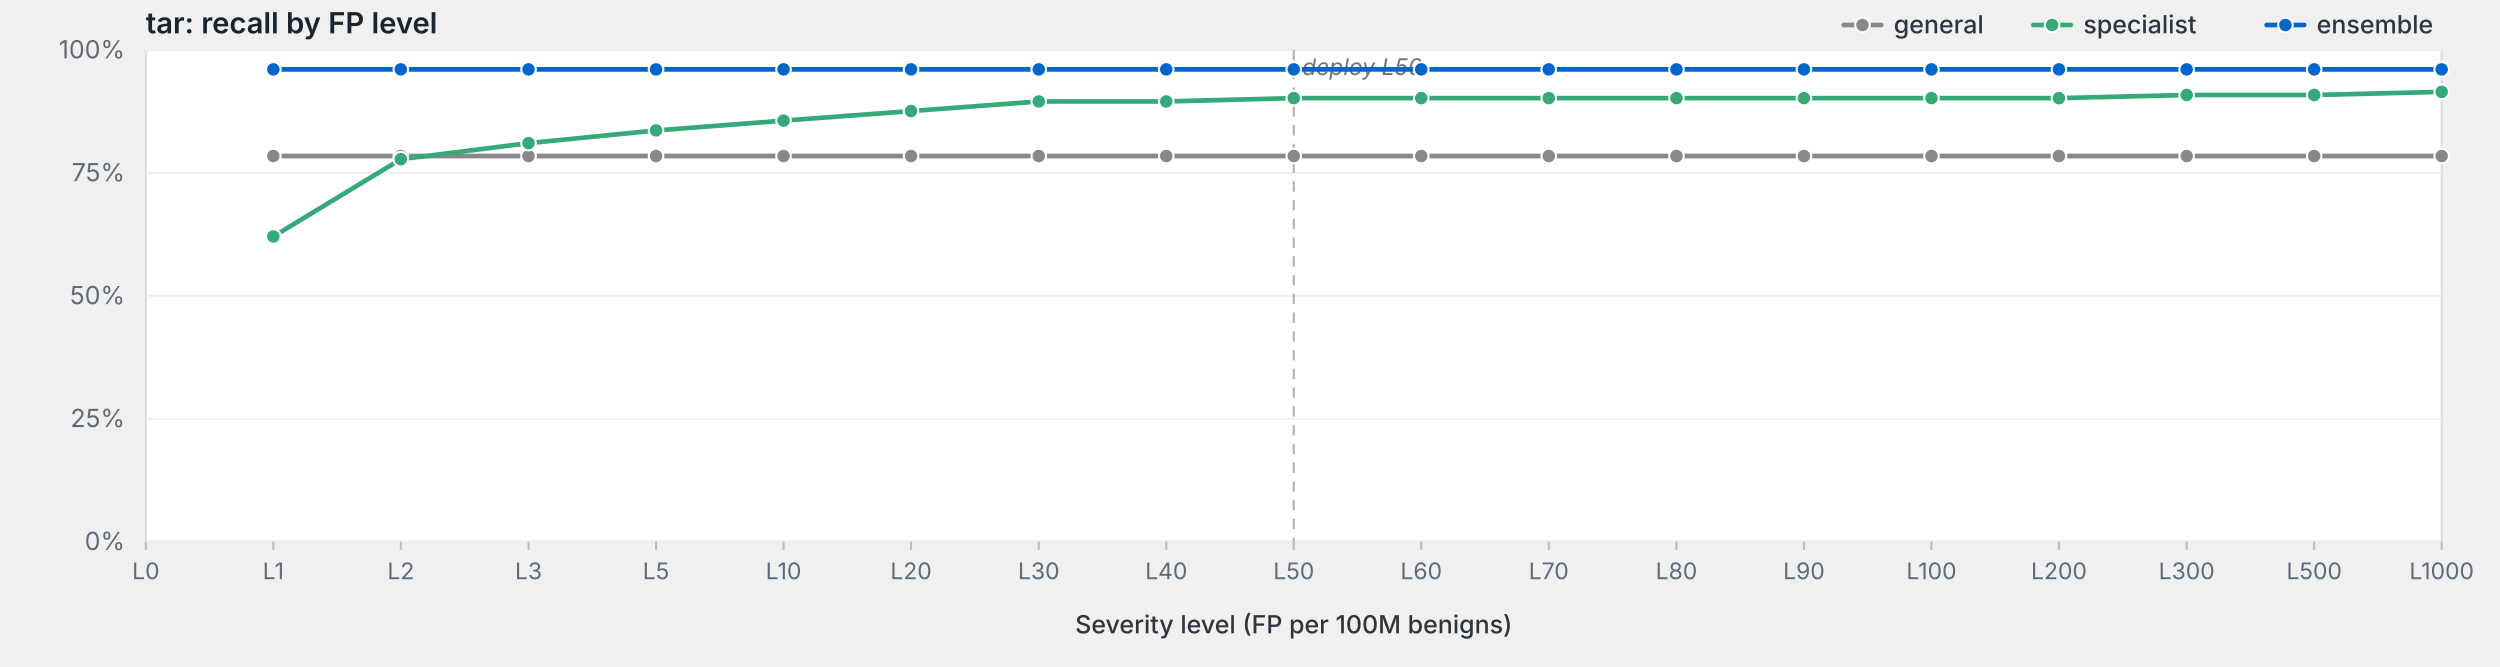
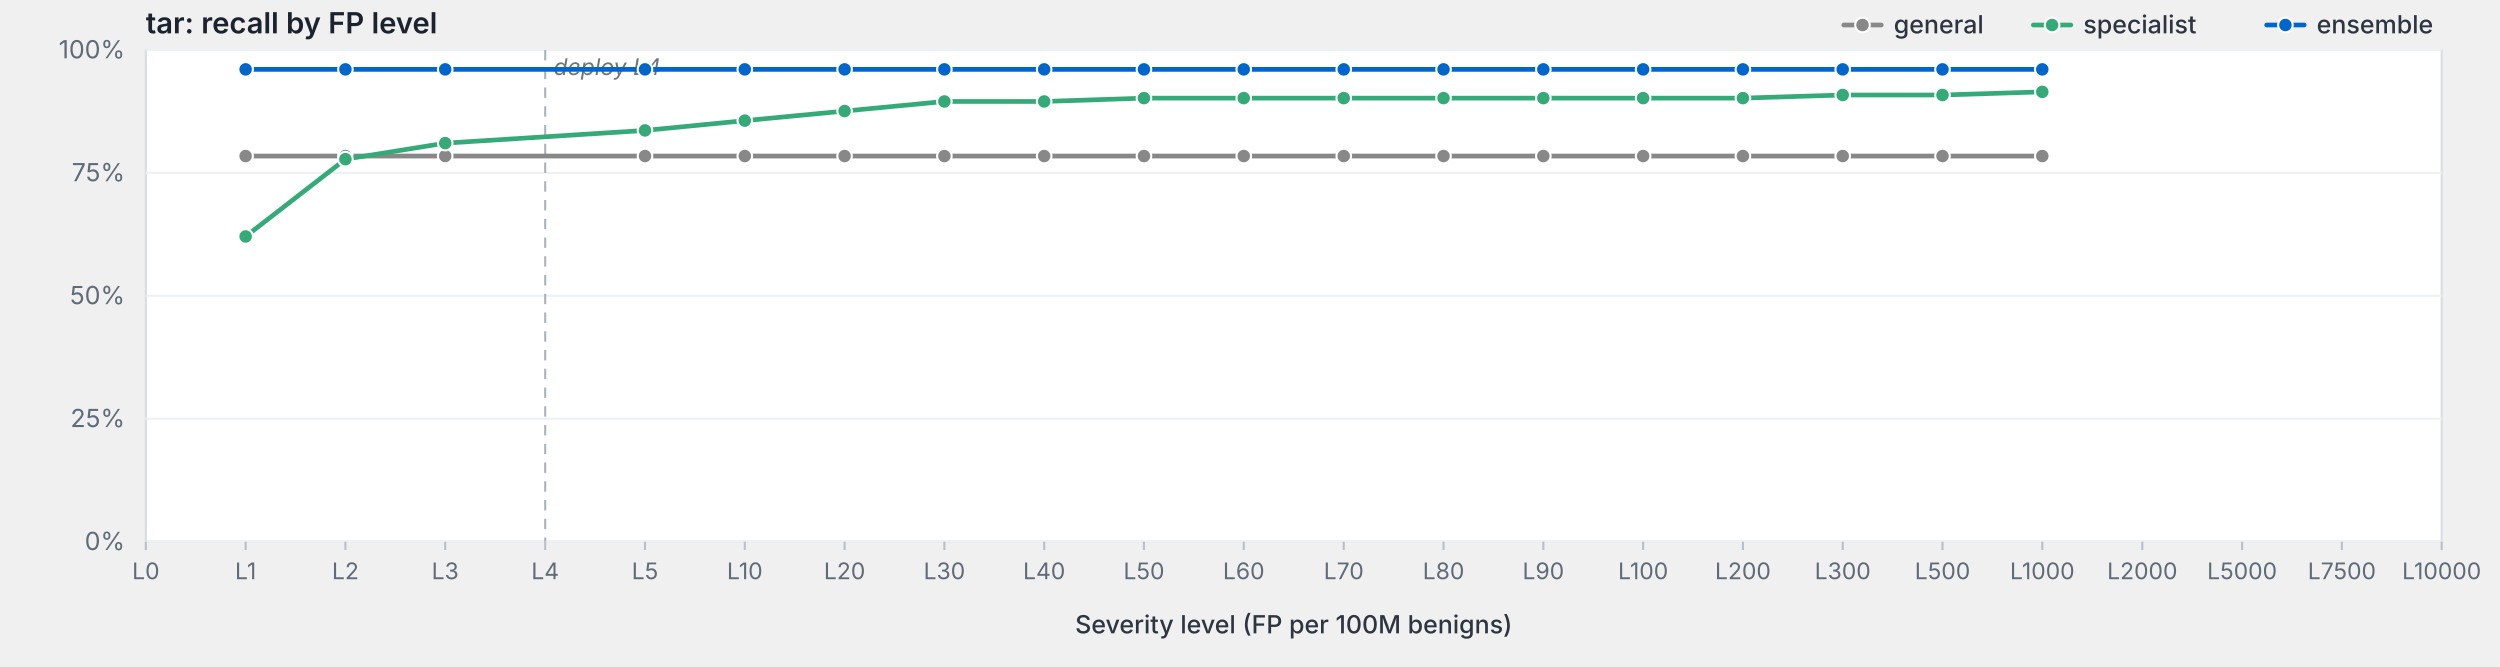
<svg xmlns="http://www.w3.org/2000/svg" viewBox="0 0 1200 320" width="1200" height="320" preserveAspectRatio="xMidYMid meet" role="img" aria-label="tar: recall by FP level">
  <style>svg { background: #fdfdfd; }.frame { fill: #fff; stroke: #d8dde3; stroke-width: 1; }.grid { stroke: #eef0f3; stroke-width: 1; }.tick { stroke: #b8bfc7; stroke-width: 1; }.axis-label { fill: #5f6b78; font-family: -apple-system, BlinkMacSystemFont, "Segoe UI", system-ui, sans-serif; font-size: 12px; }.x-label { fill: #5f6b78; font-family: -apple-system, BlinkMacSystemFont, "Segoe UI", system-ui, sans-serif; font-size: 11px; }.axis-title { fill: #2d3540; font-family: -apple-system, BlinkMacSystemFont, "Segoe UI", system-ui, sans-serif; font-size: 12px; font-weight: 500; }.title { fill: #1a232e; font-family: -apple-system, BlinkMacSystemFont, "Segoe UI", system-ui, sans-serif; font-size: 14px; font-weight: 600; }.deploy-marker { stroke: #aab2bd; stroke-width: 1; stroke-dasharray: 5,4; }.deploy-label { fill: #6b7480; font-family: -apple-system, BlinkMacSystemFont, "Segoe UI", system-ui, sans-serif; font-size: 11px; font-style: italic; }.curve { fill: none; stroke-width: 2.25; stroke-linejoin: round; stroke-linecap: round; }.marker { stroke: #fff; stroke-width: 1; }.legend-text { fill: #2d3540; font-family: -apple-system, BlinkMacSystemFont, "Segoe UI", system-ui, sans-serif; font-size: 12px; font-weight: 500; }</style>
  <text class="title" x="70" y="16">tar: recall by FP level</text>
  <rect class="frame" x="70" y="24" width="1102" height="236" />
  <line class="grid" x1="70" y1="260.0" x2="1172" y2="260.0" />
  <text class="axis-label" x="60" y="264.0" text-anchor="end">0%</text>
  <line class="grid" x1="70" y1="201.0" x2="1172" y2="201.0" />
  <text class="axis-label" x="60" y="205.0" text-anchor="end">25%</text>
  <line class="grid" x1="70" y1="142.0" x2="1172" y2="142.0" />
  <text class="axis-label" x="60" y="146.0" text-anchor="end">50%</text>
  <line class="grid" x1="70" y1="83.0" x2="1172" y2="83.0" />
  <text class="axis-label" x="60" y="87.0" text-anchor="end">75%</text>
  <line class="grid" x1="70" y1="24.0" x2="1172" y2="24.0" />
  <text class="axis-label" x="60" y="28.0" text-anchor="end">100%</text>
-   <line class="deploy-marker" x1="621.0" y1="24" x2="621.0" y2="260" />
-   <text class="deploy-label" x="625.0" y="36" text-anchor="start">deploy L50</text>
+   <line class="deploy-marker" x1="261.7" y1="24" x2="261.7" y2="260" />
+   <text class="deploy-label" x="265.7" y="36" text-anchor="start">deploy L4</text>
  <line class="tick" x1="70.0" y1="260" x2="70.0" y2="264" />
  <text class="x-label" x="70.0" y="278" text-anchor="middle">L0</text>
-   <line class="tick" x1="131.2" y1="260" x2="131.2" y2="264" />
-   <text class="x-label" x="131.2" y="278" text-anchor="middle">L1</text>
-   <line class="tick" x1="192.4" y1="260" x2="192.4" y2="264" />
-   <text class="x-label" x="192.4" y="278" text-anchor="middle">L2</text>
-   <line class="tick" x1="253.7" y1="260" x2="253.7" y2="264" />
-   <text class="x-label" x="253.7" y="278" text-anchor="middle">L3</text>
-   <line class="tick" x1="314.9" y1="260" x2="314.9" y2="264" />
-   <text class="x-label" x="314.9" y="278" text-anchor="middle">L5</text>
-   <line class="tick" x1="376.1" y1="260" x2="376.1" y2="264" />
-   <text class="x-label" x="376.1" y="278" text-anchor="middle">L10</text>
-   <line class="tick" x1="437.3" y1="260" x2="437.3" y2="264" />
-   <text class="x-label" x="437.3" y="278" text-anchor="middle">L20</text>
-   <line class="tick" x1="498.6" y1="260" x2="498.6" y2="264" />
-   <text class="x-label" x="498.6" y="278" text-anchor="middle">L30</text>
-   <line class="tick" x1="559.8" y1="260" x2="559.8" y2="264" />
-   <text class="x-label" x="559.8" y="278" text-anchor="middle">L40</text>
-   <line class="tick" x1="621.0" y1="260" x2="621.0" y2="264" />
-   <text class="x-label" x="621.0" y="278" text-anchor="middle">L50</text>
-   <line class="tick" x1="682.2" y1="260" x2="682.2" y2="264" />
-   <text class="x-label" x="682.2" y="278" text-anchor="middle">L60</text>
-   <line class="tick" x1="743.4" y1="260" x2="743.4" y2="264" />
-   <text class="x-label" x="743.4" y="278" text-anchor="middle">L70</text>
-   <line class="tick" x1="804.7" y1="260" x2="804.7" y2="264" />
-   <text class="x-label" x="804.7" y="278" text-anchor="middle">L80</text>
-   <line class="tick" x1="865.9" y1="260" x2="865.9" y2="264" />
-   <text class="x-label" x="865.9" y="278" text-anchor="middle">L90</text>
-   <line class="tick" x1="927.1" y1="260" x2="927.1" y2="264" />
-   <text class="x-label" x="927.1" y="278" text-anchor="middle">L100</text>
-   <line class="tick" x1="988.3" y1="260" x2="988.3" y2="264" />
-   <text class="x-label" x="988.3" y="278" text-anchor="middle">L200</text>
-   <line class="tick" x1="1049.6" y1="260" x2="1049.6" y2="264" />
-   <text class="x-label" x="1049.6" y="278" text-anchor="middle">L300</text>
-   <line class="tick" x1="1110.8" y1="260" x2="1110.8" y2="264" />
-   <text class="x-label" x="1110.8" y="278" text-anchor="middle">L500</text>
+   <line class="tick" x1="117.9" y1="260" x2="117.9" y2="264" />
+   <text class="x-label" x="117.9" y="278" text-anchor="middle">L1</text>
+   <line class="tick" x1="165.8" y1="260" x2="165.8" y2="264" />
+   <text class="x-label" x="165.8" y="278" text-anchor="middle">L2</text>
+   <line class="tick" x1="213.7" y1="260" x2="213.7" y2="264" />
+   <text class="x-label" x="213.7" y="278" text-anchor="middle">L3</text>
+   <line class="tick" x1="261.7" y1="260" x2="261.7" y2="264" />
+   <text class="x-label" x="261.7" y="278" text-anchor="middle">L4</text>
+   <line class="tick" x1="309.6" y1="260" x2="309.6" y2="264" />
+   <text class="x-label" x="309.6" y="278" text-anchor="middle">L5</text>
+   <line class="tick" x1="357.5" y1="260" x2="357.5" y2="264" />
+   <text class="x-label" x="357.5" y="278" text-anchor="middle">L10</text>
+   <line class="tick" x1="405.4" y1="260" x2="405.4" y2="264" />
+   <text class="x-label" x="405.4" y="278" text-anchor="middle">L20</text>
+   <line class="tick" x1="453.3" y1="260" x2="453.3" y2="264" />
+   <text class="x-label" x="453.3" y="278" text-anchor="middle">L30</text>
+   <line class="tick" x1="501.2" y1="260" x2="501.2" y2="264" />
+   <text class="x-label" x="501.2" y="278" text-anchor="middle">L40</text>
+   <line class="tick" x1="549.1" y1="260" x2="549.1" y2="264" />
+   <text class="x-label" x="549.1" y="278" text-anchor="middle">L50</text>
+   <line class="tick" x1="597.0" y1="260" x2="597.0" y2="264" />
+   <text class="x-label" x="597.0" y="278" text-anchor="middle">L60</text>
+   <line class="tick" x1="645.0" y1="260" x2="645.0" y2="264" />
+   <text class="x-label" x="645.0" y="278" text-anchor="middle">L70</text>
+   <line class="tick" x1="692.9" y1="260" x2="692.9" y2="264" />
+   <text class="x-label" x="692.9" y="278" text-anchor="middle">L80</text>
+   <line class="tick" x1="740.8" y1="260" x2="740.8" y2="264" />
+   <text class="x-label" x="740.8" y="278" text-anchor="middle">L90</text>
+   <line class="tick" x1="788.7" y1="260" x2="788.7" y2="264" />
+   <text class="x-label" x="788.7" y="278" text-anchor="middle">L100</text>
+   <line class="tick" x1="836.6" y1="260" x2="836.6" y2="264" />
+   <text class="x-label" x="836.6" y="278" text-anchor="middle">L200</text>
+   <line class="tick" x1="884.5" y1="260" x2="884.5" y2="264" />
+   <text class="x-label" x="884.5" y="278" text-anchor="middle">L300</text>
+   <line class="tick" x1="932.4" y1="260" x2="932.4" y2="264" />
+   <text class="x-label" x="932.4" y="278" text-anchor="middle">L500</text>
+   <line class="tick" x1="980.3" y1="260" x2="980.3" y2="264" />
+   <text class="x-label" x="980.3" y="278" text-anchor="middle">L1000</text>
+   <line class="tick" x1="1028.3" y1="260" x2="1028.3" y2="264" />
+   <text class="x-label" x="1028.3" y="278" text-anchor="middle">L2000</text>
+   <line class="tick" x1="1076.2" y1="260" x2="1076.2" y2="264" />
+   <text class="x-label" x="1076.2" y="278" text-anchor="middle">L5000</text>
+   <line class="tick" x1="1124.1" y1="260" x2="1124.1" y2="264" />
+   <text class="x-label" x="1124.1" y="278" text-anchor="middle">L7500</text>
  <line class="tick" x1="1172.0" y1="260" x2="1172.0" y2="264" />
-   <text class="x-label" x="1172.0" y="278" text-anchor="middle">L1000</text>
+   <text class="x-label" x="1172.0" y="278" text-anchor="middle">L10000</text>
  <text class="axis-title" x="621.0" y="304" text-anchor="middle">Severity level (FP per 100M benigns)</text>
-   <path class="curve" d="M131.2,74.9 L192.4,74.9 L253.7,74.9 L314.9,74.9 L376.1,74.9 L437.3,74.9 L498.6,74.9 L559.8,74.9 L621.0,74.9 L682.2,74.9 L743.4,74.9 L804.7,74.9 L865.9,74.9 L927.1,74.9 L988.3,74.9 L1049.6,74.9 L1110.8,74.9 L1172.0,74.9" stroke="#888" />
-   <circle class="marker" cx="131.2" cy="74.9" r="3.5" fill="#888" />
-   <circle class="marker" cx="192.4" cy="74.9" r="3.5" fill="#888" />
-   <circle class="marker" cx="253.7" cy="74.9" r="3.5" fill="#888" />
-   <circle class="marker" cx="314.9" cy="74.9" r="3.5" fill="#888" />
-   <circle class="marker" cx="376.1" cy="74.9" r="3.5" fill="#888" />
-   <circle class="marker" cx="437.3" cy="74.9" r="3.5" fill="#888" />
-   <circle class="marker" cx="498.6" cy="74.9" r="3.5" fill="#888" />
-   <circle class="marker" cx="559.8" cy="74.9" r="3.5" fill="#888" />
-   <circle class="marker" cx="621.0" cy="74.9" r="3.5" fill="#888" />
-   <circle class="marker" cx="682.2" cy="74.9" r="3.5" fill="#888" />
-   <circle class="marker" cx="743.4" cy="74.9" r="3.5" fill="#888" />
-   <circle class="marker" cx="804.7" cy="74.9" r="3.5" fill="#888" />
-   <circle class="marker" cx="865.9" cy="74.9" r="3.5" fill="#888" />
-   <circle class="marker" cx="927.1" cy="74.9" r="3.5" fill="#888" />
-   <circle class="marker" cx="988.3" cy="74.9" r="3.5" fill="#888" />
-   <circle class="marker" cx="1049.6" cy="74.9" r="3.5" fill="#888" />
-   <circle class="marker" cx="1110.8" cy="74.9" r="3.5" fill="#888" />
-   <circle class="marker" cx="1172.0" cy="74.9" r="3.5" fill="#888" />
-   <path class="curve" d="M131.2,113.5 L192.4,76.4 L253.7,68.7 L314.9,62.6 L376.1,57.9 L437.3,53.3 L498.6,48.7 L559.8,48.7 L621.0,47.1 L682.2,47.1 L743.4,47.1 L804.7,47.1 L865.9,47.1 L927.1,47.1 L988.3,47.1 L1049.6,45.6 L1110.8,45.6 L1172.0,44.1" stroke="#3a7" />
-   <circle class="marker" cx="131.2" cy="113.5" r="3.5" fill="#3a7" />
-   <circle class="marker" cx="192.4" cy="76.4" r="3.5" fill="#3a7" />
-   <circle class="marker" cx="253.7" cy="68.7" r="3.5" fill="#3a7" />
-   <circle class="marker" cx="314.9" cy="62.6" r="3.5" fill="#3a7" />
-   <circle class="marker" cx="376.1" cy="57.9" r="3.5" fill="#3a7" />
-   <circle class="marker" cx="437.3" cy="53.3" r="3.5" fill="#3a7" />
-   <circle class="marker" cx="498.6" cy="48.7" r="3.5" fill="#3a7" />
-   <circle class="marker" cx="559.8" cy="48.7" r="3.5" fill="#3a7" />
-   <circle class="marker" cx="621.0" cy="47.1" r="3.5" fill="#3a7" />
-   <circle class="marker" cx="682.2" cy="47.1" r="3.5" fill="#3a7" />
-   <circle class="marker" cx="743.4" cy="47.1" r="3.5" fill="#3a7" />
-   <circle class="marker" cx="804.7" cy="47.1" r="3.5" fill="#3a7" />
-   <circle class="marker" cx="865.9" cy="47.1" r="3.5" fill="#3a7" />
-   <circle class="marker" cx="927.1" cy="47.1" r="3.5" fill="#3a7" />
-   <circle class="marker" cx="988.3" cy="47.1" r="3.5" fill="#3a7" />
-   <circle class="marker" cx="1049.6" cy="45.6" r="3.5" fill="#3a7" />
-   <circle class="marker" cx="1110.8" cy="45.6" r="3.5" fill="#3a7" />
-   <circle class="marker" cx="1172.0" cy="44.1" r="3.5" fill="#3a7" />
-   <path class="curve" d="M131.2,33.3 L192.4,33.3 L253.7,33.3 L314.9,33.3 L376.1,33.3 L437.3,33.3 L498.6,33.3 L559.8,33.3 L621.0,33.3 L682.2,33.3 L743.4,33.3 L804.7,33.3 L865.9,33.3 L927.1,33.3 L988.3,33.3 L1049.6,33.3 L1110.8,33.3 L1172.0,33.3" stroke="#06c" />
-   <circle class="marker" cx="131.2" cy="33.3" r="3.5" fill="#06c" />
-   <circle class="marker" cx="192.4" cy="33.3" r="3.5" fill="#06c" />
-   <circle class="marker" cx="253.7" cy="33.3" r="3.5" fill="#06c" />
-   <circle class="marker" cx="314.9" cy="33.3" r="3.5" fill="#06c" />
-   <circle class="marker" cx="376.1" cy="33.3" r="3.5" fill="#06c" />
-   <circle class="marker" cx="437.3" cy="33.3" r="3.5" fill="#06c" />
-   <circle class="marker" cx="498.6" cy="33.3" r="3.5" fill="#06c" />
-   <circle class="marker" cx="559.8" cy="33.3" r="3.5" fill="#06c" />
-   <circle class="marker" cx="621.0" cy="33.3" r="3.5" fill="#06c" />
-   <circle class="marker" cx="682.2" cy="33.3" r="3.5" fill="#06c" />
-   <circle class="marker" cx="743.4" cy="33.3" r="3.5" fill="#06c" />
-   <circle class="marker" cx="804.7" cy="33.3" r="3.5" fill="#06c" />
-   <circle class="marker" cx="865.9" cy="33.3" r="3.5" fill="#06c" />
-   <circle class="marker" cx="927.1" cy="33.3" r="3.5" fill="#06c" />
-   <circle class="marker" cx="988.3" cy="33.3" r="3.5" fill="#06c" />
-   <circle class="marker" cx="1049.6" cy="33.3" r="3.5" fill="#06c" />
-   <circle class="marker" cx="1110.8" cy="33.3" r="3.5" fill="#06c" />
-   <circle class="marker" cx="1172.0" cy="33.3" r="3.5" fill="#06c" />
+   <path class="curve" d="M117.9,74.9 L165.8,74.9 L213.7,74.9 L309.6,74.9 L357.5,74.9 L405.4,74.9 L453.3,74.9 L501.2,74.9 L549.1,74.9 L597.0,74.9 L645.0,74.9 L692.9,74.9 L740.8,74.9 L788.7,74.9 L836.6,74.9 L884.5,74.9 L932.4,74.9 L980.3,74.9" stroke="#888" />
+   <circle class="marker" cx="117.9" cy="74.9" r="3.5" fill="#888" />
+   <circle class="marker" cx="165.8" cy="74.9" r="3.5" fill="#888" />
+   <circle class="marker" cx="213.7" cy="74.9" r="3.5" fill="#888" />
+   <circle class="marker" cx="309.6" cy="74.9" r="3.5" fill="#888" />
+   <circle class="marker" cx="357.5" cy="74.9" r="3.5" fill="#888" />
+   <circle class="marker" cx="405.4" cy="74.9" r="3.5" fill="#888" />
+   <circle class="marker" cx="453.3" cy="74.9" r="3.5" fill="#888" />
+   <circle class="marker" cx="501.2" cy="74.9" r="3.5" fill="#888" />
+   <circle class="marker" cx="549.1" cy="74.9" r="3.5" fill="#888" />
+   <circle class="marker" cx="597.0" cy="74.9" r="3.5" fill="#888" />
+   <circle class="marker" cx="645.0" cy="74.9" r="3.5" fill="#888" />
+   <circle class="marker" cx="692.9" cy="74.9" r="3.5" fill="#888" />
+   <circle class="marker" cx="740.8" cy="74.9" r="3.5" fill="#888" />
+   <circle class="marker" cx="788.7" cy="74.9" r="3.5" fill="#888" />
+   <circle class="marker" cx="836.6" cy="74.9" r="3.5" fill="#888" />
+   <circle class="marker" cx="884.5" cy="74.9" r="3.5" fill="#888" />
+   <circle class="marker" cx="932.4" cy="74.9" r="3.5" fill="#888" />
+   <circle class="marker" cx="980.3" cy="74.9" r="3.5" fill="#888" />
+   <path class="curve" d="M117.9,113.5 L165.8,76.4 L213.7,68.7 L309.6,62.6 L357.5,57.9 L405.4,53.3 L453.3,48.7 L501.2,48.7 L549.1,47.1 L597.0,47.1 L645.0,47.1 L692.9,47.1 L740.8,47.1 L788.7,47.1 L836.6,47.1 L884.5,45.6 L932.4,45.6 L980.3,44.1" stroke="#3a7" />
+   <circle class="marker" cx="117.9" cy="113.5" r="3.5" fill="#3a7" />
+   <circle class="marker" cx="165.8" cy="76.4" r="3.5" fill="#3a7" />
+   <circle class="marker" cx="213.7" cy="68.7" r="3.5" fill="#3a7" />
+   <circle class="marker" cx="309.6" cy="62.6" r="3.5" fill="#3a7" />
+   <circle class="marker" cx="357.5" cy="57.9" r="3.5" fill="#3a7" />
+   <circle class="marker" cx="405.4" cy="53.3" r="3.5" fill="#3a7" />
+   <circle class="marker" cx="453.3" cy="48.7" r="3.5" fill="#3a7" />
+   <circle class="marker" cx="501.2" cy="48.7" r="3.5" fill="#3a7" />
+   <circle class="marker" cx="549.1" cy="47.1" r="3.5" fill="#3a7" />
+   <circle class="marker" cx="597.0" cy="47.1" r="3.5" fill="#3a7" />
+   <circle class="marker" cx="645.0" cy="47.1" r="3.5" fill="#3a7" />
+   <circle class="marker" cx="692.9" cy="47.1" r="3.5" fill="#3a7" />
+   <circle class="marker" cx="740.8" cy="47.1" r="3.5" fill="#3a7" />
+   <circle class="marker" cx="788.7" cy="47.1" r="3.5" fill="#3a7" />
+   <circle class="marker" cx="836.6" cy="47.1" r="3.5" fill="#3a7" />
+   <circle class="marker" cx="884.5" cy="45.6" r="3.5" fill="#3a7" />
+   <circle class="marker" cx="932.4" cy="45.6" r="3.5" fill="#3a7" />
+   <circle class="marker" cx="980.3" cy="44.1" r="3.5" fill="#3a7" />
+   <path class="curve" d="M117.9,33.3 L165.8,33.3 L213.7,33.3 L309.6,33.3 L357.5,33.3 L405.4,33.3 L453.3,33.3 L501.2,33.3 L549.1,33.3 L597.0,33.3 L645.0,33.3 L692.9,33.3 L740.8,33.3 L788.7,33.3 L836.6,33.3 L884.5,33.3 L932.4,33.3 L980.3,33.3" stroke="#06c" />
+   <circle class="marker" cx="117.9" cy="33.3" r="3.5" fill="#06c" />
+   <circle class="marker" cx="165.8" cy="33.3" r="3.5" fill="#06c" />
+   <circle class="marker" cx="213.7" cy="33.3" r="3.5" fill="#06c" />
+   <circle class="marker" cx="309.6" cy="33.3" r="3.5" fill="#06c" />
+   <circle class="marker" cx="357.5" cy="33.3" r="3.5" fill="#06c" />
+   <circle class="marker" cx="405.4" cy="33.3" r="3.5" fill="#06c" />
+   <circle class="marker" cx="453.3" cy="33.3" r="3.5" fill="#06c" />
+   <circle class="marker" cx="501.2" cy="33.3" r="3.5" fill="#06c" />
+   <circle class="marker" cx="549.1" cy="33.3" r="3.5" fill="#06c" />
+   <circle class="marker" cx="597.0" cy="33.3" r="3.5" fill="#06c" />
+   <circle class="marker" cx="645.0" cy="33.3" r="3.5" fill="#06c" />
+   <circle class="marker" cx="692.9" cy="33.3" r="3.5" fill="#06c" />
+   <circle class="marker" cx="740.8" cy="33.3" r="3.5" fill="#06c" />
+   <circle class="marker" cx="788.7" cy="33.3" r="3.5" fill="#06c" />
+   <circle class="marker" cx="836.6" cy="33.3" r="3.5" fill="#06c" />
+   <circle class="marker" cx="884.5" cy="33.3" r="3.5" fill="#06c" />
+   <circle class="marker" cx="932.4" cy="33.3" r="3.5" fill="#06c" />
+   <circle class="marker" cx="980.3" cy="33.3" r="3.5" fill="#06c" />
  <line x1="1088.0" y1="12.0" x2="1106.0" y2="12.0" stroke="#06c" stroke-width="2.25" stroke-linecap="round" />
  <circle cx="1097.0" cy="12.0" r="3.5" fill="#06c" stroke="#fff" stroke-width="1" />
  <text class="legend-text" x="1112.0" y="16.0">ensemble</text>
  <line x1="976.0" y1="12.0" x2="994.0" y2="12.0" stroke="#3a7" stroke-width="2.25" stroke-linecap="round" />
  <circle cx="985.0" cy="12.0" r="3.5" fill="#3a7" stroke="#fff" stroke-width="1" />
  <text class="legend-text" x="1000.0" y="16.0">specialist</text>
  <line x1="885.0" y1="12.0" x2="903.0" y2="12.0" stroke="#888" stroke-width="2.25" stroke-linecap="round" />
  <circle cx="894.0" cy="12.0" r="3.5" fill="#888" stroke="#fff" stroke-width="1" />
  <text class="legend-text" x="909.0" y="16.0">general</text>
</svg>
